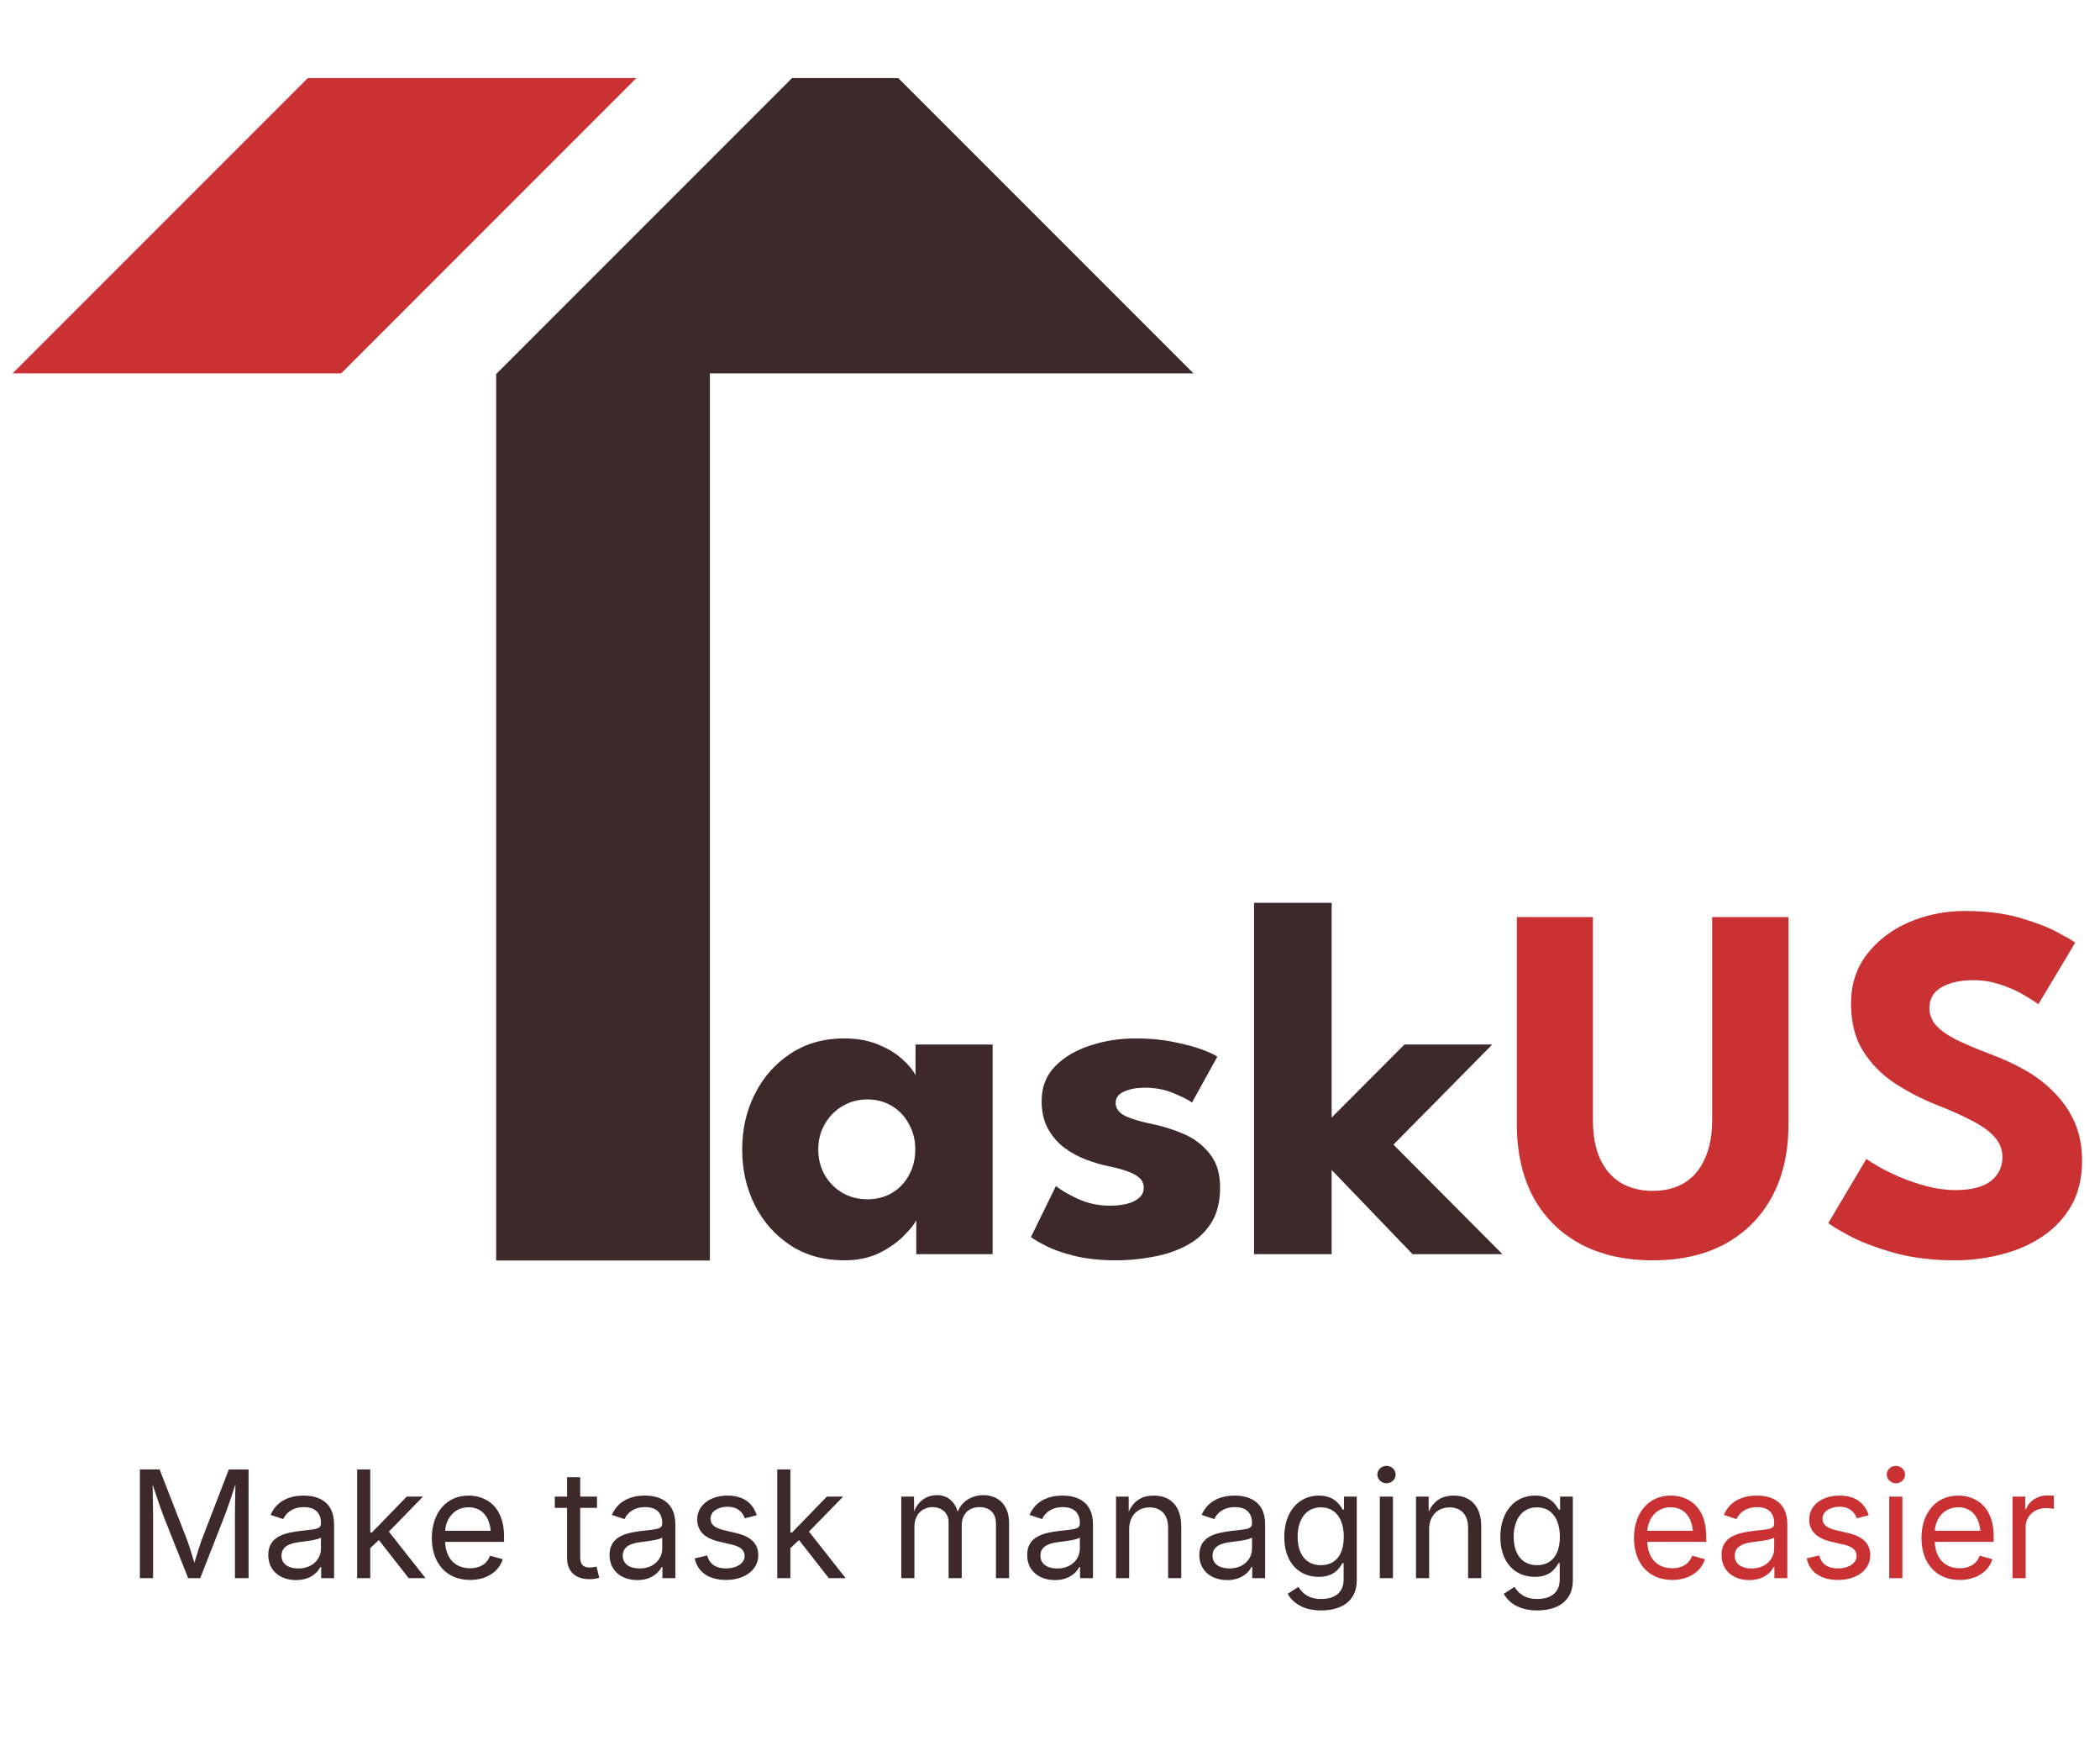
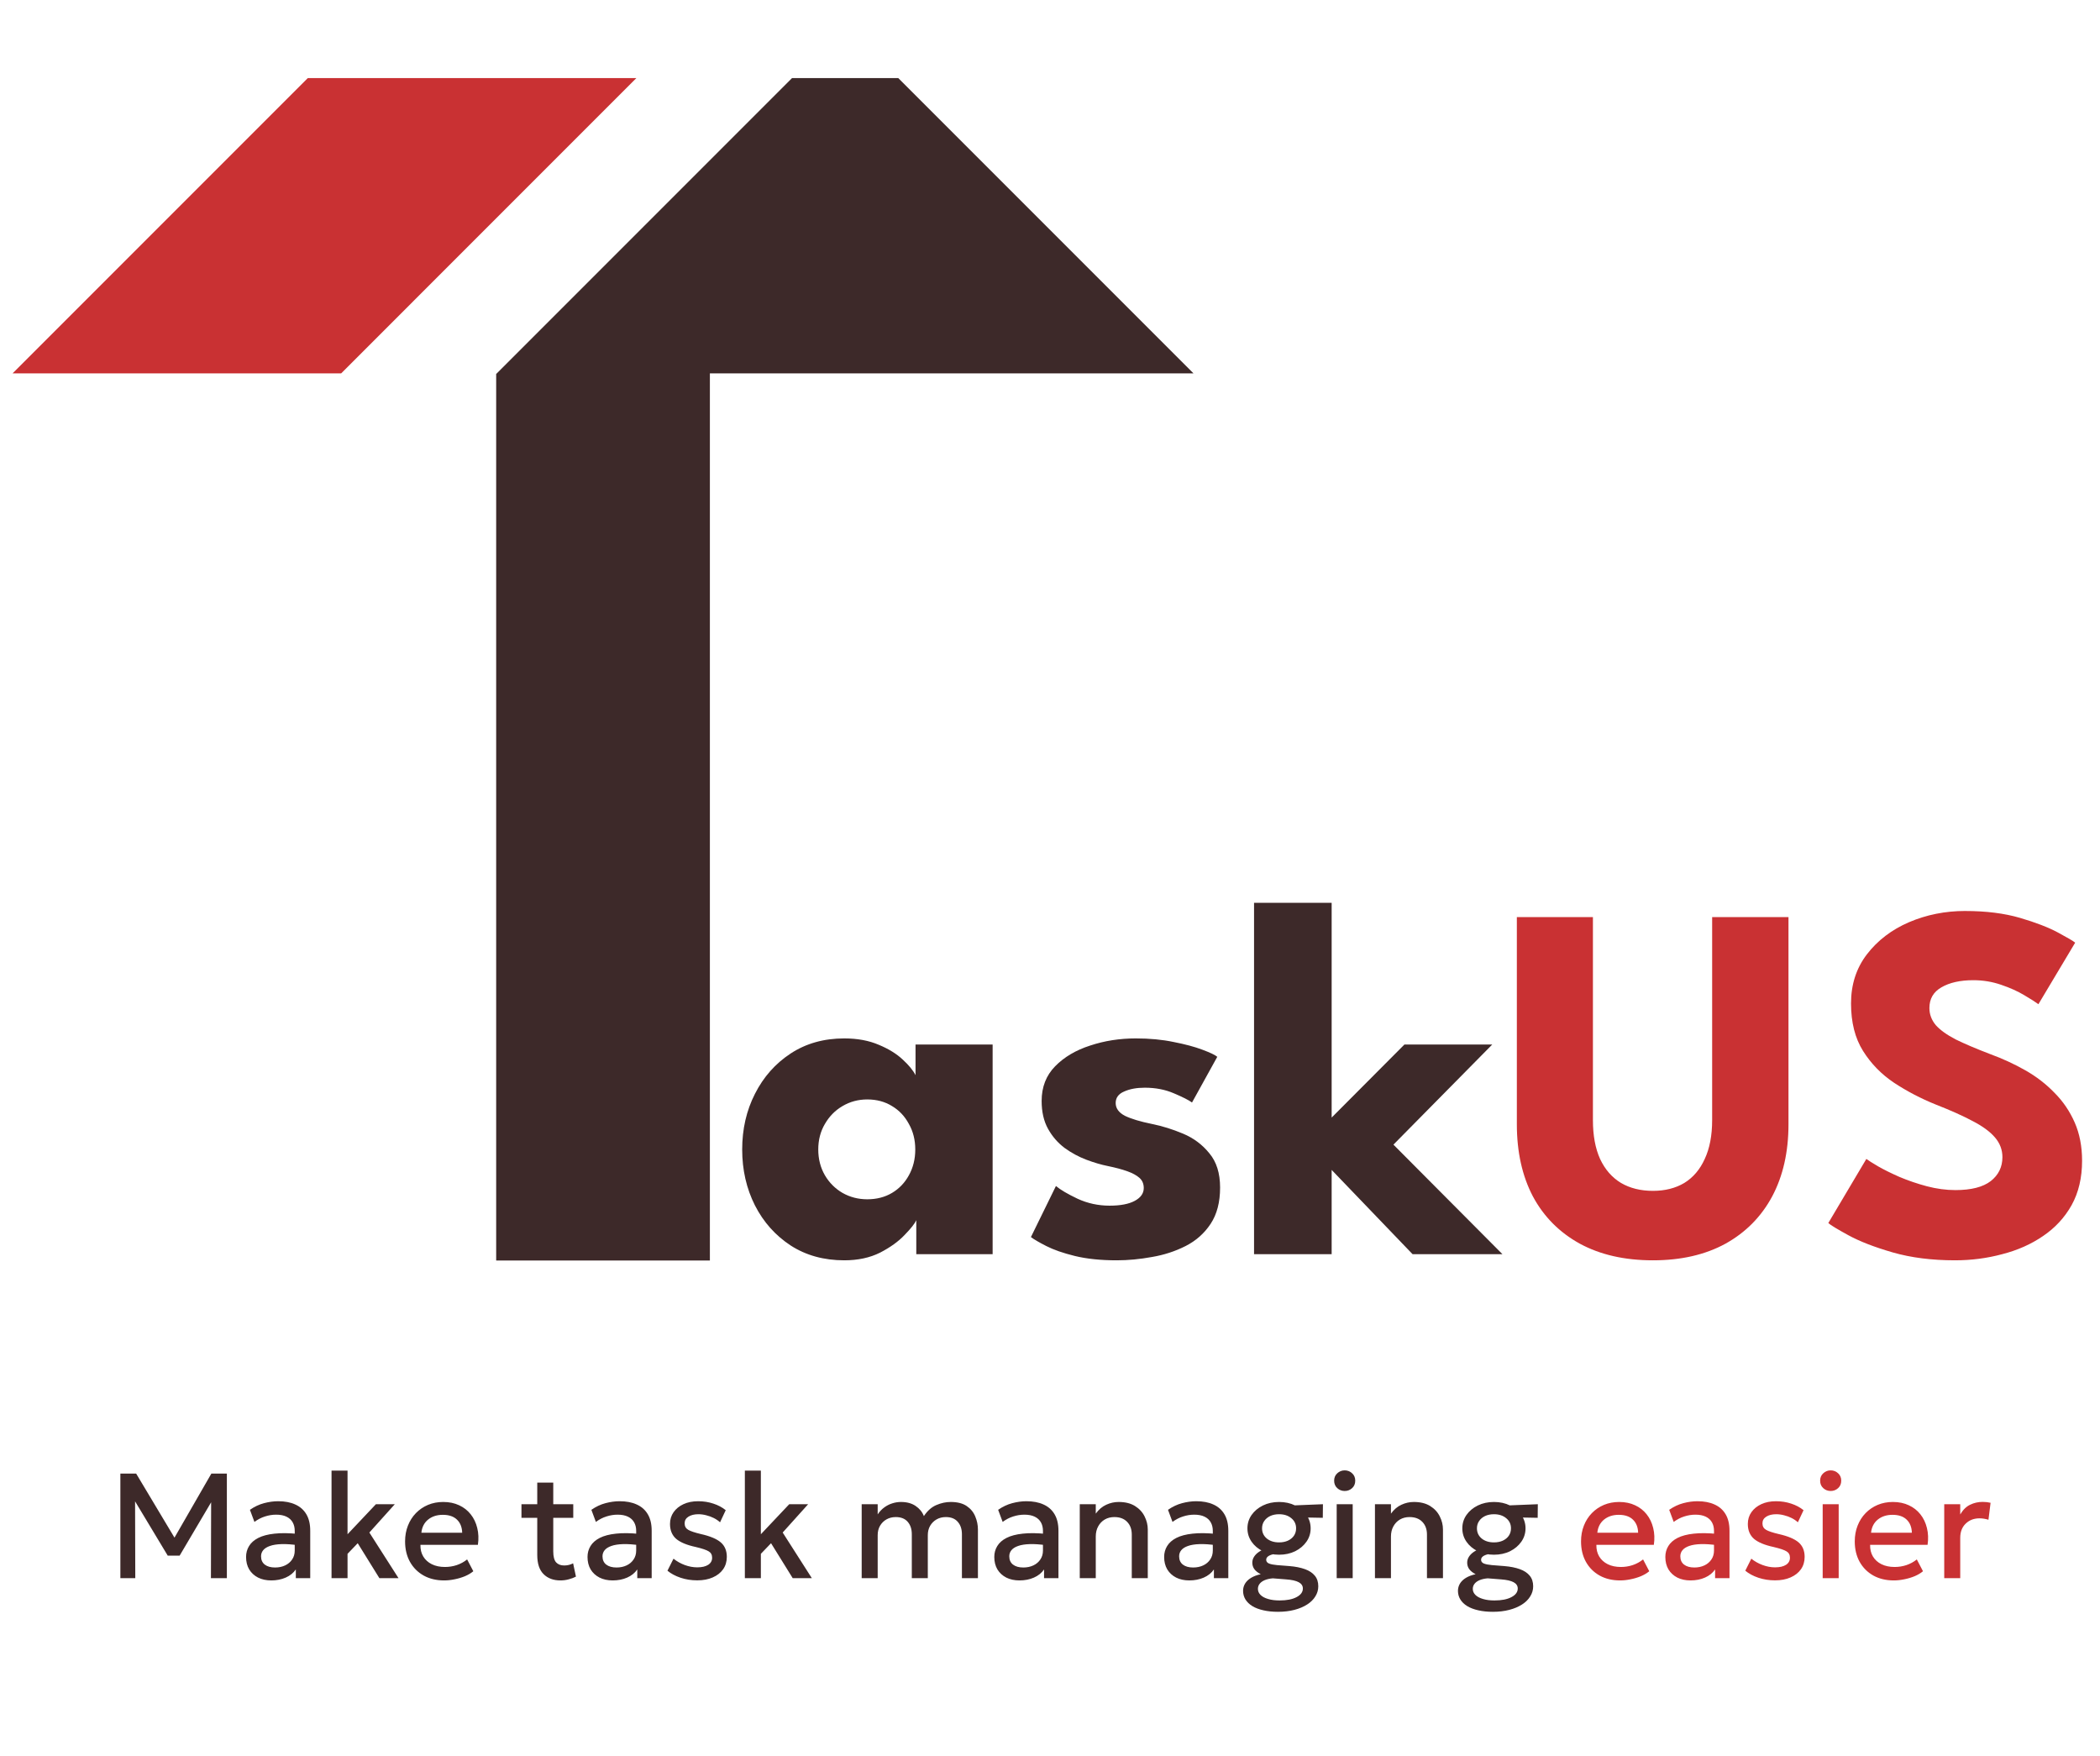
<svg xmlns="http://www.w3.org/2000/svg" width="1400" height="1170" viewBox="0 0 449.792 360" version="1.1" id="svg1" xml:space="preserve">
  <defs id="defs1" />
  <g id="layer1">
    <g id="g1" transform="matrix(0.2645833,0,0,0.2645833,-2.469202,2.950766)">
      <path d="M 530.748,141.752 411,261.503 V 620.252 979 H 497.5 584 V 620 261 H 779.748 975.497 L 856,141.5 736.503,22 H 693.5 650.497 L 530.748,141.752" stroke="none" fill="#555555" fill-rule="evenodd" id="path1" style="fill:#3d2929;fill-opacity:1" />
      <path d="M 139,141.5 19.503,261 h 133 133 L 405,141.5 524.497,22 h -133 -133 L 139,141.5" stroke="none" fill="#C93133" fill-rule="evenodd" id="path2" />
    </g>
    <path style="font-weight:bold;font-size:109.361px;font-family:'League Spartan';-inkscape-font-specification:'League Spartan Bold';fill:#3d2929;stroke-width:0.265" d="m 196.257,260.62 v -7.272 q -0.492,1.094 -2.515,3.171 -1.968,2.078 -5.249,3.773 -3.281,1.64 -7.655,1.64 -6.562,0 -11.483,-3.171 -4.921,-3.226 -7.655,-8.585 -2.734,-5.413 -2.734,-11.975 0,-6.562 2.734,-11.92 2.734,-5.413 7.655,-8.64 4.921,-3.226 11.483,-3.226 4.21,0 7.382,1.367 3.171,1.312 5.14,3.171 1.968,1.804 2.734,3.336 v -6.562 h 16.514 v 44.893 z m -20.997,-22.419 q 0,3.062 1.422,5.523 1.422,2.406 3.773,3.773 2.406,1.367 5.304,1.367 3.007,0 5.304,-1.367 2.297,-1.367 3.609,-3.773 1.367,-2.461 1.367,-5.523 0,-3.062 -1.367,-5.468 -1.312,-2.461 -3.609,-3.828 -2.297,-1.422 -5.304,-1.422 -2.898,0 -5.304,1.422 -2.351,1.367 -3.773,3.828 -1.422,2.406 -1.422,5.468 z m 68.023,-23.786 q 4.429,0 8.093,0.766 3.664,0.711 6.124,1.64 2.515,0.93 3.226,1.531 l -5.413,9.788 q -1.039,-0.766 -3.882,-1.968 -2.789,-1.203 -6.234,-1.203 -2.625,0 -4.429,0.82 -1.804,0.766 -1.804,2.461 0,1.695 1.968,2.734 2.023,0.984 5.796,1.75 3.281,0.656 6.671,2.078 3.39,1.422 5.632,4.21 2.297,2.734 2.297,7.327 0,4.703 -2.023,7.765 -2.023,3.062 -5.359,4.757 -3.336,1.695 -7.218,2.351 -3.882,0.711 -7.546,0.711 -5.14,0 -8.968,-0.93 -3.773,-0.93 -6.124,-2.133 -2.351,-1.203 -3.281,-1.914 l 5.359,-10.936 q 1.422,1.203 4.648,2.734 3.226,1.476 6.835,1.476 3.5,0 5.413,-1.039 1.914,-1.039 1.914,-2.734 0,-1.367 -0.93,-2.187 -0.93,-0.82 -2.625,-1.422 -1.695,-0.601 -4.101,-1.094 -2.187,-0.437 -4.648,-1.367 -2.461,-0.93 -4.648,-2.515 -2.187,-1.64 -3.554,-4.101 -1.367,-2.461 -1.367,-5.96 0,-4.484 2.898,-7.437 2.898,-2.953 7.491,-4.429 4.593,-1.531 9.788,-1.531 z m 57.524,1.312 h 18.81 l -21.161,21.435 23.349,23.458 h -19.248 l -17.334,-18.045 v 18.045 h -16.623 v -75.24 h 16.623 v 45.986 z" id="text5" aria-label="ask" />
    <path style="font-weight:bold;font-size:109.361px;font-family:'League Spartan';-inkscape-font-specification:'League Spartan Bold';fill:#C93133;stroke-width:0.265" d="m 366.72,188.442 h 16.349 v 44.346 q 0,8.913 -3.5,15.475 -3.5,6.507 -10.007,10.116 -6.507,3.554 -15.529,3.554 -9.077,0 -15.639,-3.554 -6.562,-3.609 -10.061,-10.116 -3.445,-6.562 -3.445,-15.475 v -44.346 h 16.295 v 43.471 q 0,4.921 1.531,8.311 1.586,3.39 4.484,5.14 2.898,1.695 6.835,1.695 3.882,0 6.726,-1.695 2.843,-1.75 4.374,-5.14 1.586,-3.39 1.586,-8.311 z m 54.188,-1.312 q 6.726,0 11.756,1.476 5.031,1.476 8.093,3.117 3.062,1.64 3.718,2.187 l -7.874,13.178 q -0.875,-0.656 -3.007,-1.914 -2.078,-1.258 -4.976,-2.242 -2.843,-0.984 -5.96,-0.984 -4.21,0 -6.835,1.531 -2.57,1.476 -2.57,4.429 0,2.023 1.367,3.664 1.422,1.586 4.265,3.062 2.898,1.422 7.327,3.117 4.046,1.476 7.601,3.5 3.554,2.023 6.234,4.812 2.734,2.734 4.32,6.343 1.586,3.609 1.586,8.202 0,5.468 -2.242,9.514 -2.242,3.992 -6.124,6.616 -3.828,2.625 -8.749,3.882 -4.867,1.312 -10.116,1.312 -7.437,0 -13.342,-1.695 -5.851,-1.695 -9.46,-3.664 -3.609,-1.968 -4.32,-2.625 l 8.147,-13.725 q 0.656,0.492 2.515,1.586 1.914,1.094 4.648,2.297 2.734,1.148 5.796,1.968 3.117,0.82 6.124,0.82 5.031,0 7.546,-1.914 2.515,-1.968 2.515,-5.14 0,-2.351 -1.586,-4.21 -1.586,-1.859 -4.757,-3.5 -3.171,-1.695 -7.929,-3.554 -4.757,-1.914 -8.913,-4.648 -4.101,-2.734 -6.671,-6.835 -2.57,-4.101 -2.57,-10.171 0,-6.07 3.39,-10.499 3.445,-4.484 9.022,-6.89 5.632,-2.406 12.03,-2.406 z" id="text2" aria-label="US" />
  </g>
-   <text x="224.89" y="330" text-anchor="middle" style="font-family:'Geologica', system-ui, -apple-system, sans-serif; font-size:32px; font-weight:400; fill:#3d2929;">
-     Make task managing <tspan style="fill:#C93133;">easier</tspan>
-   </text>
+   <g id="text1" style="font-size:32px;font-family:Geologica, system-ui, '-apple-system', sans-serif;text-anchor:middle;white-space:pre;inline-size:459.945;fill:#3d2929" transform="matrix(0.9737755,0,0,1,5.897646,0)" aria-label="Make task managing easier ">
+     <path d="m 20.419,330 v -22.4 h 3.472 l 9.136,14.864 -1.392,0.016 8.8,-14.88 h 3.408 V 330 h -3.504 l 0.048,-17.632 0.688,0.24 -7.616,12.56 h -2.624 l -7.76,-12.56 0.576,-0.24 0.048,17.632 z m 33.184,0.48 q -1.648,0 -2.896,-0.608 -1.248,-0.624 -1.952,-1.744 -0.688,-1.136 -0.688,-2.672 0,-1.296 0.656,-2.336 0.656,-1.056 2.032,-1.744 1.392,-0.688 3.568,-0.912 2.176,-0.24 5.232,0.064 l 0.064,2.432 q -2.176,-0.304 -3.744,-0.256 -1.568,0.048 -2.576,0.4 -0.992,0.336 -1.472,0.912 -0.464,0.56 -0.464,1.296 0,1.152 0.816,1.776 0.832,0.624 2.272,0.624 1.232,0 2.208,-0.448 0.976,-0.448 1.536,-1.264 0.576,-0.816 0.576,-1.92 v -4.208 q 0,-1.056 -0.448,-1.824 -0.448,-0.784 -1.36,-1.216 -0.912,-0.432 -2.272,-0.432 -1.248,0 -2.464,0.384 -1.216,0.368 -2.32,1.168 l -0.992,-2.592 q 1.488,-1.008 3.104,-1.424 1.616,-0.416 3.104,-0.416 2.208,0 3.776,0.704 1.584,0.688 2.432,2.096 0.848,1.392 0.848,3.52 V 330 h -3.168 v -1.872 q -0.8,1.136 -2.224,1.744 -1.424,0.608 -3.184,0.608 z M 66.867,330 v -23.04 h 3.52 v 13.632 l 6.24,-6.432 h 4.16 l -5.6,6.064 6.416,9.776 h -4.208 l -4.768,-7.488 -2.24,2.272 V 330 Z m 24.768,0.48 q -2.56,0 -4.496,-1.04 -1.936,-1.056 -3.024,-2.944 -1.072,-1.888 -1.072,-4.384 0,-1.824 0.624,-3.36 0.624,-1.552 1.76,-2.688 1.136,-1.136 2.656,-1.76 1.536,-0.624 3.344,-0.624 1.968,0 3.504,0.704 1.536,0.688 2.544,1.936 1.024,1.248 1.44,2.928 0.432,1.664 0.144,3.616 h -12.64 q -0.032,1.424 0.624,2.496 0.656,1.056 1.872,1.648 1.232,0.592 2.896,0.592 1.344,0 2.592,-0.4 1.264,-0.416 2.288,-1.216 l 1.36,2.528 q -0.768,0.624 -1.856,1.072 -1.088,0.432 -2.272,0.656 -1.184,0.24 -2.288,0.24 z m -5.008,-10.208 h 8.976 q -0.048,-1.792 -1.152,-2.816 -1.088,-1.024 -3.104,-1.024 -1.952,0 -3.248,1.024 -1.28,1.024 -1.472,2.816 z m 30.592,10.208 q -2.32,0 -3.712,-1.344 -1.392,-1.344 -1.392,-4.112 v -15.488 h 3.52 v 4.624 h 4.4 v 2.912 h -4.4 v 7.184 q 0,1.664 0.624,2.352 0.64,0.672 1.792,0.672 0.56,0 1.056,-0.128 0.496,-0.128 0.896,-0.336 l 0.624,2.848 q -0.688,0.352 -1.584,0.576 -0.88,0.24 -1.824,0.24 z m -8.576,-13.408 v -2.912 h 3.936 v 2.912 z m 20.064,13.408 q -1.648,0 -2.896,-0.608 -1.248,-0.624 -1.952,-1.744 -0.688,-1.136 -0.688,-2.672 0,-1.296 0.656,-2.336 0.656,-1.056 2.032,-1.744 1.392,-0.688 3.568,-0.912 2.176,-0.24 5.232,0.064 l 0.064,2.432 q -2.176,-0.304 -3.744,-0.256 -1.568,0.048 -2.576,0.4 -0.992,0.336 -1.472,0.912 -0.464,0.56 -0.464,1.296 0,1.152 0.816,1.776 0.832,0.624 2.272,0.624 1.232,0 2.208,-0.448 0.976,-0.448 1.536,-1.264 0.576,-0.816 0.576,-1.92 v -4.208 q 0,-1.056 -0.448,-1.824 -0.448,-0.784 -1.36,-1.216 -0.912,-0.432 -2.272,-0.432 -1.248,0 -2.464,0.384 -1.216,0.368 -2.32,1.168 l -0.992,-2.592 q 1.488,-1.008 3.104,-1.424 1.616,-0.416 3.104,-0.416 2.208,0 3.776,0.704 1.584,0.688 2.432,2.096 0.848,1.392 0.848,3.52 V 330 h -3.168 v -1.872 q -0.8,1.136 -2.224,1.744 -1.424,0.608 -3.184,0.608 z m 18.608,-0.016 q -1.968,0 -3.68,-0.56 -1.712,-0.56 -2.88,-1.504 l 1.328,-2.576 q 1.104,0.864 2.48,1.36 1.392,0.496 2.736,0.496 1.552,0 2.416,-0.544 0.864,-0.544 0.864,-1.52 0,-0.928 -0.752,-1.36 -0.736,-0.448 -2.816,-0.928 -2.992,-0.624 -4.352,-1.76 -1.344,-1.152 -1.344,-3.184 0,-1.424 0.784,-2.512 0.8,-1.104 2.192,-1.728 1.392,-0.624 3.216,-0.624 1.776,0 3.344,0.512 1.568,0.496 2.72,1.408 l -1.248,2.592 q -0.592,-0.528 -1.376,-0.912 -0.784,-0.384 -1.664,-0.592 -0.864,-0.224 -1.728,-0.224 -1.344,0 -2.192,0.528 -0.832,0.512 -0.832,1.424 0,0.944 0.8,1.392 0.8,0.448 2.752,0.896 3.072,0.672 4.4,1.792 1.328,1.12 1.328,3.104 0,1.52 -0.816,2.656 -0.816,1.12 -2.288,1.744 -1.456,0.624 -3.392,0.624 z M 157.779,330 v -23.04 h 3.52 v 13.632 l 6.24,-6.432 h 4.16 l -5.6,6.064 6.416,9.776 h -4.208 l -4.768,-7.488 -2.24,2.272 V 330 Z m 25.696,0 v -15.84 h 3.52 v 2.176 q 0.64,-0.928 1.472,-1.504 0.832,-0.592 1.76,-0.864 0.928,-0.288 1.888,-0.288 1.936,0 3.216,0.848 1.296,0.848 1.824,2.176 1.184,-1.728 2.752,-2.368 1.568,-0.656 3.152,-0.656 2.192,0 3.504,0.864 1.312,0.864 1.888,2.224 0.592,1.36 0.592,2.8 V 330 h -3.52 v -9.408 q 0,-1.648 -0.912,-2.656 -0.896,-1.024 -2.624,-1.024 -1.136,0 -2.032,0.496 -0.896,0.496 -1.424,1.376 -0.512,0.864 -0.512,2 V 330 h -3.52 v -9.408 q 0,-1.648 -0.896,-2.656 -0.896,-1.024 -2.64,-1.024 -1.12,0 -2.032,0.496 -0.896,0.496 -1.424,1.376 -0.512,0.864 -0.512,2 V 330 Z m 34.704,0.48 q -1.648,0 -2.896,-0.608 -1.248,-0.624 -1.952,-1.744 -0.688,-1.136 -0.688,-2.672 0,-1.296 0.656,-2.336 0.656,-1.056 2.032,-1.744 1.392,-0.688 3.568,-0.912 2.176,-0.24 5.232,0.064 l 0.064,2.432 q -2.176,-0.304 -3.744,-0.256 -1.568,0.048 -2.576,0.4 -0.992,0.336 -1.472,0.912 -0.464,0.56 -0.464,1.296 0,1.152 0.816,1.776 0.832,0.624 2.272,0.624 1.232,0 2.208,-0.448 0.976,-0.448 1.536,-1.264 0.576,-0.816 0.576,-1.92 v -4.208 q 0,-1.056 -0.448,-1.824 -0.448,-0.784 -1.36,-1.216 -0.912,-0.432 -2.272,-0.432 -1.248,0 -2.464,0.384 -1.216,0.368 -2.32,1.168 l -0.992,-2.592 q 1.488,-1.008 3.104,-1.424 1.616,-0.416 3.104,-0.416 2.208,0 3.776,0.704 1.584,0.688 2.432,2.096 0.848,1.392 0.848,3.52 V 330 h -3.168 v -1.872 q -0.8,1.136 -2.224,1.744 -1.424,0.608 -3.184,0.608 z m 13.264,-0.48 v -15.84 h 3.52 v 2.016 q 0.992,-1.328 2.304,-1.904 1.312,-0.592 2.72,-0.592 2.176,0 3.6,0.864 1.424,0.864 2.112,2.224 0.704,1.36 0.704,2.8 V 330 h -3.52 v -9.344 q 0,-1.696 -1.024,-2.72 -1.008,-1.024 -2.816,-1.024 -1.184,0 -2.112,0.528 -0.912,0.528 -1.44,1.472 -0.528,0.928 -0.528,2.176 V 330 Z m 24.096,0.48 q -1.648,0 -2.896,-0.608 -1.248,-0.624 -1.952,-1.744 -0.688,-1.136 -0.688,-2.672 0,-1.296 0.656,-2.336 0.656,-1.056 2.032,-1.744 1.392,-0.688 3.568,-0.912 2.176,-0.24 5.232,0.064 l 0.064,2.432 q -2.176,-0.304 -3.744,-0.256 -1.568,0.048 -2.576,0.4 -0.992,0.336 -1.472,0.912 -0.464,0.56 -0.464,1.296 0,1.152 0.816,1.776 0.832,0.624 2.272,0.624 1.232,0 2.208,-0.448 0.976,-0.448 1.536,-1.264 0.576,-0.816 0.576,-1.92 v -4.208 q 0,-1.056 -0.448,-1.824 -0.448,-0.784 -1.36,-1.216 -0.912,-0.432 -2.272,-0.432 -1.248,0 -2.464,0.384 -1.216,0.368 -2.32,1.168 l -0.992,-2.592 q 1.488,-1.008 3.104,-1.424 1.616,-0.416 3.104,-0.416 2.208,0 3.776,0.704 1.584,0.688 2.432,2.096 0.848,1.392 0.848,3.52 V 330 h -3.168 v -1.872 q -0.8,1.136 -2.224,1.744 -1.424,0.608 -3.184,0.608 z m 19.504,6.72 q -1.776,0 -3.2,-0.32 -1.424,-0.304 -2.432,-0.896 -0.992,-0.592 -1.52,-1.424 -0.528,-0.832 -0.528,-1.856 0,-0.816 0.432,-1.536 0.448,-0.72 1.312,-1.232 0.88,-0.528 2.144,-0.784 -0.944,-0.48 -1.408,-1.088 -0.448,-0.608 -0.448,-1.392 0,-0.672 0.384,-1.264 0.4,-0.608 1.12,-1.072 0.736,-0.48 1.728,-0.784 0.992,-0.304 2.192,-0.352 l 0.768,1.536 q -0.992,-0.016 -1.696,0.16 -0.688,0.16 -1.072,0.464 -0.368,0.288 -0.368,0.704 0,0.544 0.624,0.8 0.624,0.24 1.76,0.336 l 2.72,0.208 q 2,0.16 3.408,0.656 1.424,0.496 2.176,1.392 0.768,0.896 0.768,2.272 0,1.168 -0.64,2.16 -0.624,1.008 -1.808,1.744 -1.168,0.736 -2.8,1.152 -1.632,0.416 -3.616,0.416 z m 0.352,-2.432 q 2.384,0 3.744,-0.72 1.376,-0.704 1.376,-1.84 0,-0.864 -0.912,-1.344 -0.912,-0.48 -2.784,-0.608 l -2.912,-0.224 q -1.024,0.08 -1.776,0.384 -0.736,0.304 -1.12,0.784 -0.384,0.48 -0.384,1.088 0,0.736 0.576,1.296 0.576,0.56 1.648,0.864 1.072,0.32 2.544,0.32 z m -0.112,-9.792 q -1.984,0 -3.568,-0.752 -1.568,-0.752 -2.48,-2.032 -0.912,-1.28 -0.912,-2.864 0,-1.584 0.912,-2.864 0.928,-1.28 2.496,-2.032 1.584,-0.752 3.552,-0.752 1.968,0 3.536,0.752 1.568,0.752 2.48,2.032 0.928,1.28 0.928,2.864 0,1.568 -0.912,2.848 -0.912,1.28 -2.48,2.048 -1.568,0.752 -3.552,0.752 z m 0,-2.64 q 1.088,0 1.936,-0.368 0.848,-0.384 1.328,-1.056 0.48,-0.688 0.48,-1.584 0,-1.344 -1.056,-2.176 -1.04,-0.848 -2.688,-0.848 -1.104,0 -1.952,0.384 -0.832,0.384 -1.312,1.072 -0.48,0.672 -0.48,1.568 0,1.328 1.04,2.176 1.056,0.832 2.704,0.832 z m 2.464,-5.392 -1.312,-2.448 8.496,-0.336 -0.032,2.912 z M 287.955,330 v -15.84 h 3.52 V 330 Z m 1.76,-18.672 q -0.944,0 -1.632,-0.608 -0.688,-0.608 -0.688,-1.6 0,-0.976 0.688,-1.584 0.688,-0.624 1.632,-0.624 0.944,0 1.632,0.624 0.688,0.608 0.688,1.584 0,0.992 -0.688,1.6 -0.688,0.608 -1.632,0.608 z M 296.371,330 v -15.84 h 3.52 v 2.016 q 0.992,-1.328 2.304,-1.904 1.312,-0.592 2.72,-0.592 2.176,0 3.6,0.864 1.424,0.864 2.112,2.224 0.704,1.36 0.704,2.8 V 330 h -3.52 v -9.344 q 0,-1.696 -1.024,-2.72 -1.008,-1.024 -2.816,-1.024 -1.184,0 -2.112,0.528 -0.912,0.528 -1.44,1.472 -0.528,0.928 -0.528,2.176 V 330 Z m 25.936,7.2 q -1.776,0 -3.2,-0.32 -1.424,-0.304 -2.432,-0.896 -0.992,-0.592 -1.52,-1.424 -0.528,-0.832 -0.528,-1.856 0,-0.816 0.432,-1.536 0.448,-0.72 1.312,-1.232 0.88,-0.528 2.144,-0.784 -0.944,-0.48 -1.408,-1.088 -0.448,-0.608 -0.448,-1.392 0,-0.672 0.384,-1.264 0.4,-0.608 1.12,-1.072 0.736,-0.48 1.728,-0.784 0.992,-0.304 2.192,-0.352 l 0.768,1.536 q -0.992,-0.016 -1.696,0.16 -0.688,0.16 -1.072,0.464 -0.368,0.288 -0.368,0.704 0,0.544 0.624,0.8 0.624,0.24 1.76,0.336 l 2.72,0.208 q 2,0.16 3.408,0.656 1.424,0.496 2.176,1.392 0.768,0.896 0.768,2.272 0,1.168 -0.64,2.16 -0.624,1.008 -1.808,1.744 -1.168,0.736 -2.8,1.152 -1.632,0.416 -3.616,0.416 z m 0.352,-2.432 q 2.384,0 3.744,-0.72 1.376,-0.704 1.376,-1.84 0,-0.864 -0.912,-1.344 -0.912,-0.48 -2.784,-0.608 l -2.912,-0.224 q -1.024,0.08 -1.776,0.384 -0.736,0.304 -1.12,0.784 -0.384,0.48 -0.384,1.088 0,0.736 0.576,1.296 0.576,0.56 1.648,0.864 1.072,0.32 2.544,0.32 z m -0.112,-9.792 q -1.984,0 -3.568,-0.752 -1.568,-0.752 -2.48,-2.032 -0.912,-1.28 -0.912,-2.864 0,-1.584 0.912,-2.864 0.928,-1.28 2.496,-2.032 1.584,-0.752 3.552,-0.752 1.968,0 3.536,0.752 1.568,0.752 2.48,2.032 0.928,1.28 0.928,2.864 0,1.568 -0.912,2.848 -0.912,1.28 -2.48,2.048 -1.568,0.752 -3.552,0.752 z m 0,-2.64 q 1.088,0 1.936,-0.368 0.848,-0.384 1.328,-1.056 0.48,-0.688 0.48,-1.584 0,-1.344 -1.056,-2.176 -1.04,-0.848 -2.688,-0.848 -1.104,0 -1.952,0.384 -0.832,0.384 -1.312,1.072 -0.48,0.672 -0.48,1.568 0,1.328 1.04,2.176 1.056,0.832 2.704,0.832 z m 2.464,-5.392 -1.312,-2.448 8.496,-0.336 -0.032,2.912 z" id="path3" />
+     <path style="fill:#c93133" d="m 350.291,330.48 q -2.56,0 -4.496,-1.04 -1.936,-1.056 -3.024,-2.944 -1.072,-1.888 -1.072,-4.384 0,-1.824 0.624,-3.36 0.624,-1.552 1.76,-2.688 1.136,-1.136 2.656,-1.76 1.536,-0.624 3.344,-0.624 1.968,0 3.504,0.704 1.536,0.688 2.544,1.936 1.024,1.248 1.44,2.928 0.432,1.664 0.144,3.616 h -12.64 q -0.032,1.424 0.624,2.496 0.656,1.056 1.872,1.648 1.232,0.592 2.896,0.592 1.344,0 2.592,-0.4 1.264,-0.416 2.288,-1.216 l 1.36,2.528 q -0.768,0.624 -1.856,1.072 -1.088,0.432 -2.272,0.656 -1.184,0.24 -2.288,0.24 z m -5.008,-10.208 h 8.976 q -0.048,-1.792 -1.152,-2.816 -1.088,-1.024 -3.104,-1.024 -1.952,0 -3.248,1.024 -1.28,1.024 -1.472,2.816 z m 20.496,10.208 q -1.648,0 -2.896,-0.608 -1.248,-0.624 -1.952,-1.744 -0.688,-1.136 -0.688,-2.672 0,-1.296 0.656,-2.336 0.656,-1.056 2.032,-1.744 1.392,-0.688 3.568,-0.912 2.176,-0.24 5.232,0.064 l 0.064,2.432 q -2.176,-0.304 -3.744,-0.256 -1.568,0.048 -2.576,0.4 -0.992,0.336 -1.472,0.912 -0.464,0.56 -0.464,1.296 0,1.152 0.816,1.776 0.832,0.624 2.272,0.624 1.232,0 2.208,-0.448 0.976,-0.448 1.536,-1.264 0.576,-0.816 0.576,-1.92 v -4.208 q 0,-1.056 -0.448,-1.824 -0.448,-0.784 -1.36,-1.216 -0.912,-0.432 -2.272,-0.432 -1.248,0 -2.464,0.384 -1.216,0.368 -2.32,1.168 l -0.992,-2.592 q 1.488,-1.008 3.104,-1.424 1.616,-0.416 3.104,-0.416 2.208,0 3.776,0.704 1.584,0.688 2.432,2.096 0.848,1.392 0.848,3.52 V 330 h -3.168 v -1.872 q -0.8,1.136 -2.224,1.744 -1.424,0.608 -3.184,0.608 z m 18.608,-0.016 q -1.968,0 -3.68,-0.56 -1.712,-0.56 -2.88,-1.504 l 1.328,-2.576 q 1.104,0.864 2.48,1.36 1.392,0.496 2.736,0.496 1.552,0 2.416,-0.544 0.864,-0.544 0.864,-1.52 0,-0.928 -0.752,-1.36 -0.736,-0.448 -2.816,-0.928 -2.992,-0.624 -4.352,-1.76 -1.344,-1.152 -1.344,-3.184 0,-1.424 0.784,-2.512 0.8,-1.104 2.192,-1.728 1.392,-0.624 3.216,-0.624 1.776,0 3.344,0.512 1.568,0.496 2.72,1.408 l -1.248,2.592 q -0.592,-0.528 -1.376,-0.912 -0.784,-0.384 -1.664,-0.592 -0.864,-0.224 -1.728,-0.224 -1.344,0 -2.192,0.528 -0.832,0.512 -0.832,1.424 0,0.944 0.8,1.392 0.8,0.448 2.752,0.896 3.072,0.672 4.4,1.792 1.328,1.12 1.328,3.104 0,1.52 -0.816,2.656 -0.816,1.12 -2.288,1.744 -1.456,0.624 -3.392,0.624 z M 394.851,330 v -15.84 h 3.52 V 330 Z m 1.76,-18.672 q -0.944,0 -1.632,-0.608 -0.688,-0.608 -0.688,-1.6 0,-0.976 0.688,-1.584 0.688,-0.624 1.632,-0.624 0.944,0 1.632,0.624 0.688,0.608 0.688,1.584 0,0.992 -0.688,1.6 -0.688,0.608 -1.632,0.608 z m 13.888,19.152 q -2.56,0 -4.496,-1.04 -1.936,-1.056 -3.024,-2.944 -1.072,-1.888 -1.072,-4.384 0,-1.824 0.624,-3.36 0.624,-1.552 1.76,-2.688 1.136,-1.136 2.656,-1.76 1.536,-0.624 3.344,-0.624 1.968,0 3.504,0.704 1.536,0.688 2.544,1.936 1.024,1.248 1.44,2.928 0.432,1.664 0.144,3.616 h -12.64 q -0.032,1.424 0.624,2.496 0.656,1.056 1.872,1.648 1.232,0.592 2.896,0.592 1.344,0 2.592,-0.4 1.264,-0.416 2.288,-1.216 l 1.36,2.528 q -0.768,0.624 -1.856,1.072 -1.088,0.432 -2.272,0.656 -1.184,0.24 -2.288,0.24 z m -5.008,-10.208 h 8.976 q -0.048,-1.792 -1.152,-2.816 -1.088,-1.024 -3.104,-1.024 -1.952,0 -3.248,1.024 -1.28,1.024 -1.472,2.816 z M 421.587,330 v -15.84 h 3.52 v 2.192 q 0.896,-1.488 2.176,-2.08 1.28,-0.608 2.752,-0.608 0.48,0 0.912,0.048 0.432,0.048 0.832,0.144 l -0.464,3.632 q -0.48,-0.144 -0.976,-0.224 -0.496,-0.08 -0.992,-0.08 -1.84,0 -3.04,1.136 -1.2,1.12 -1.2,3.056 V 330 Z" id="path4" />
+   </g>
</svg>
